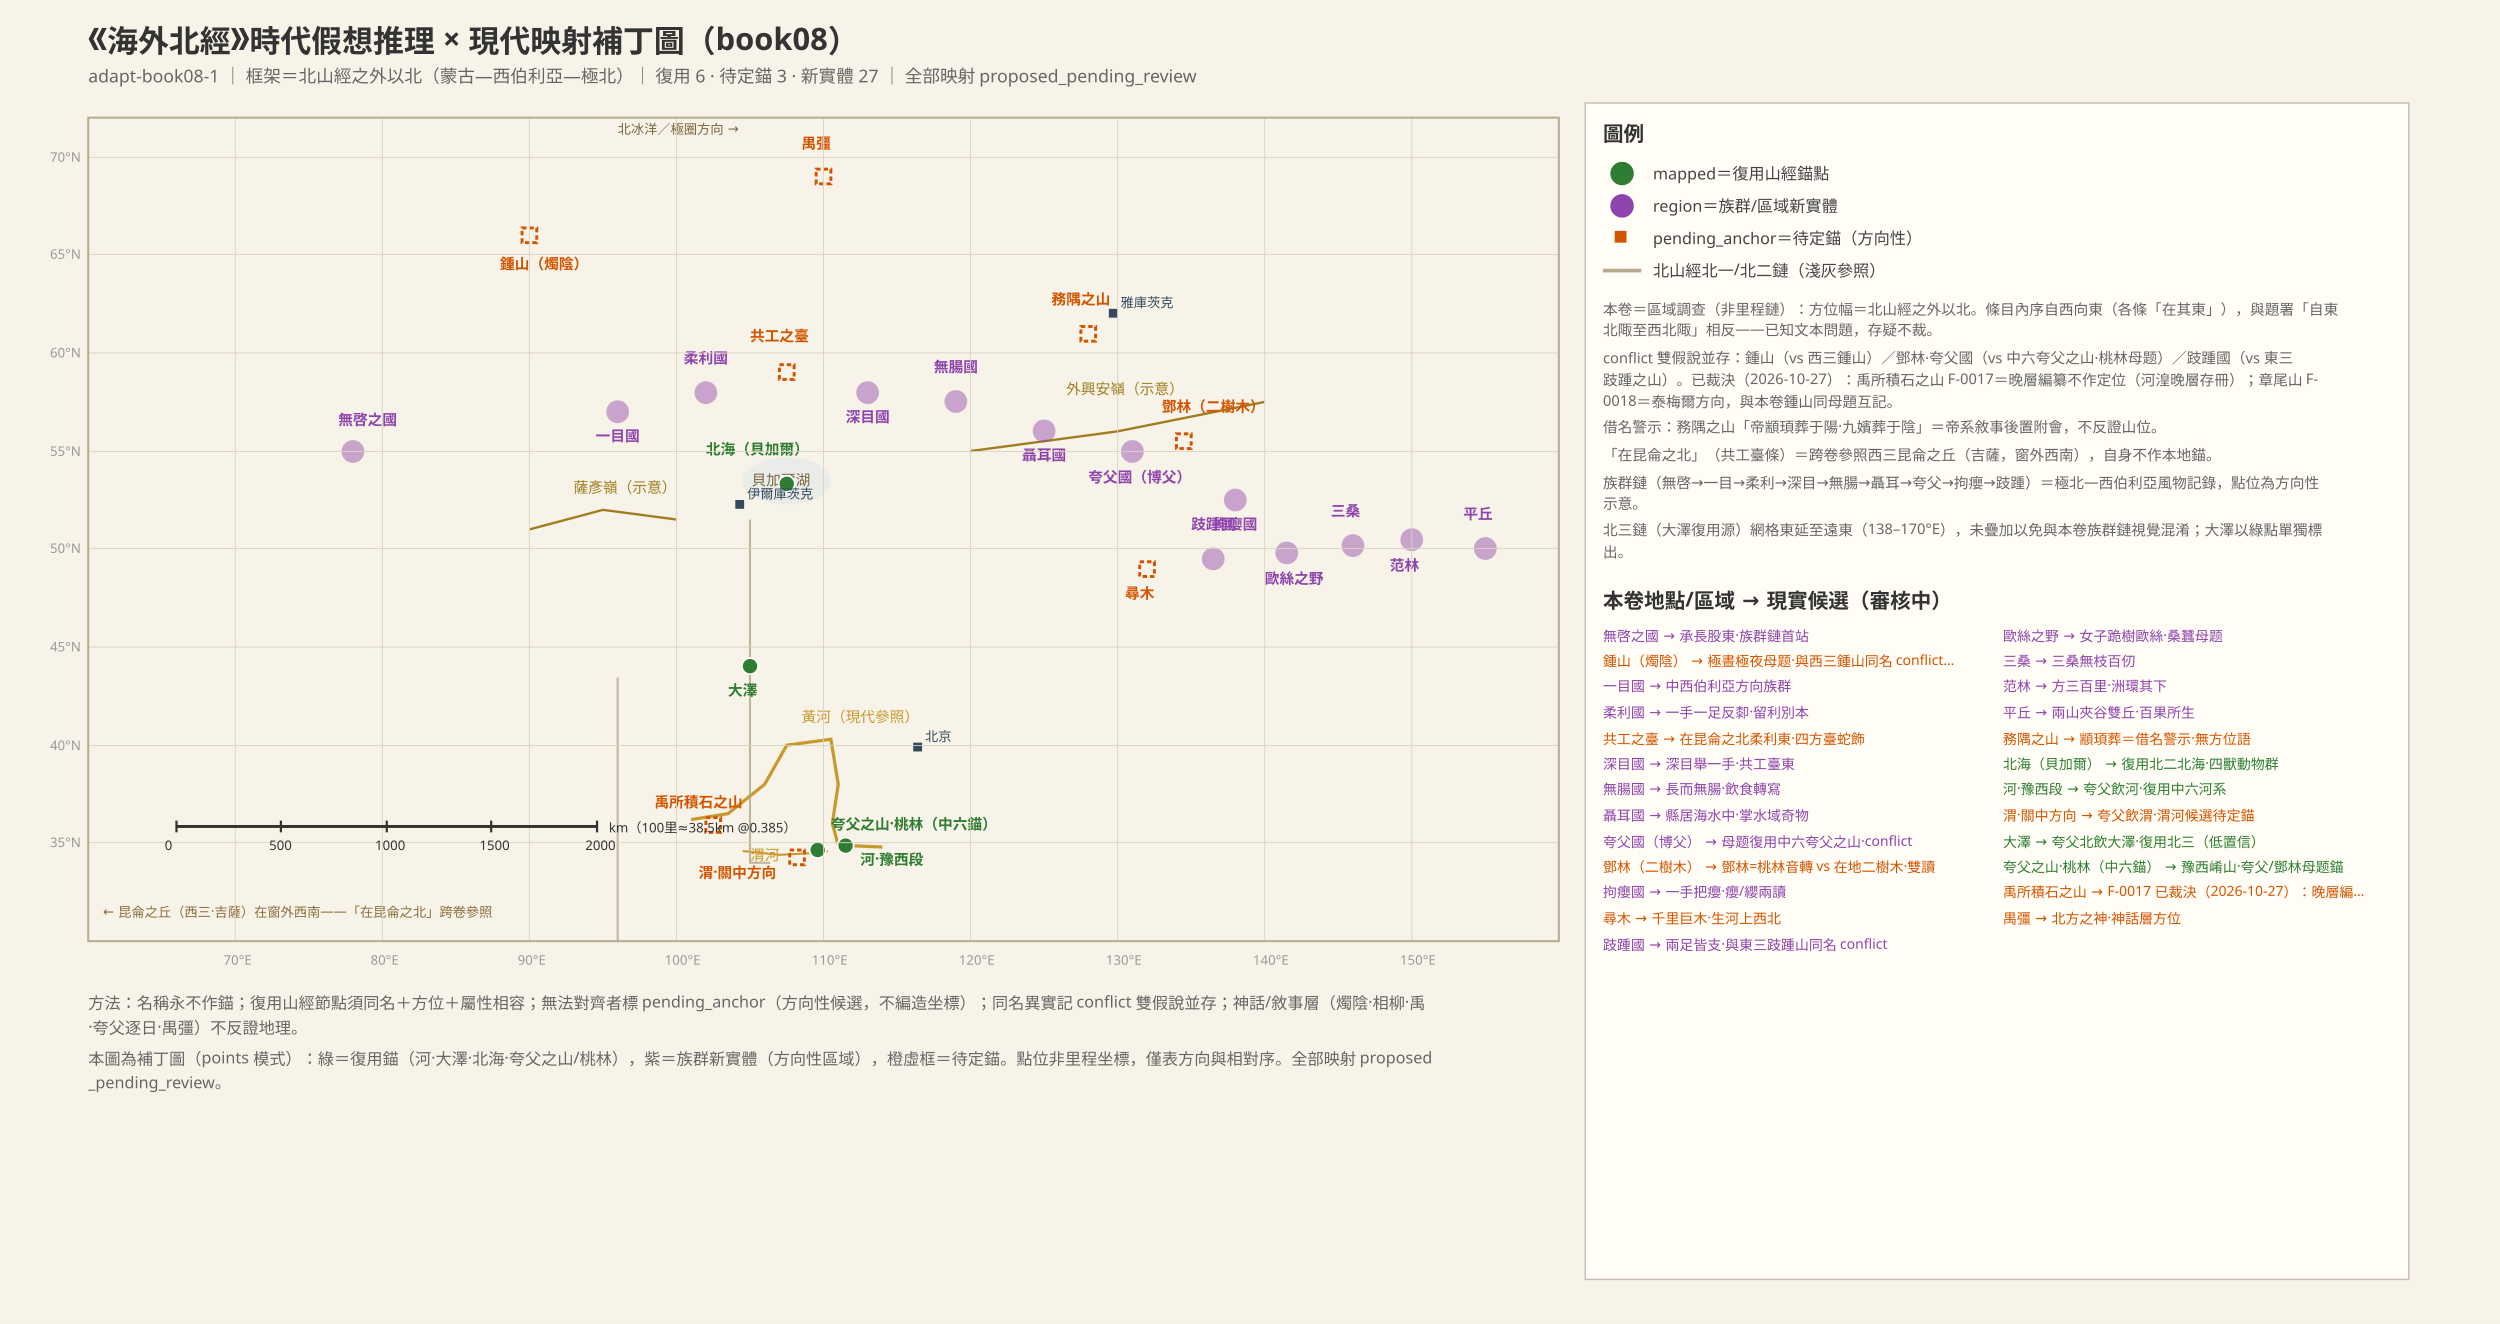
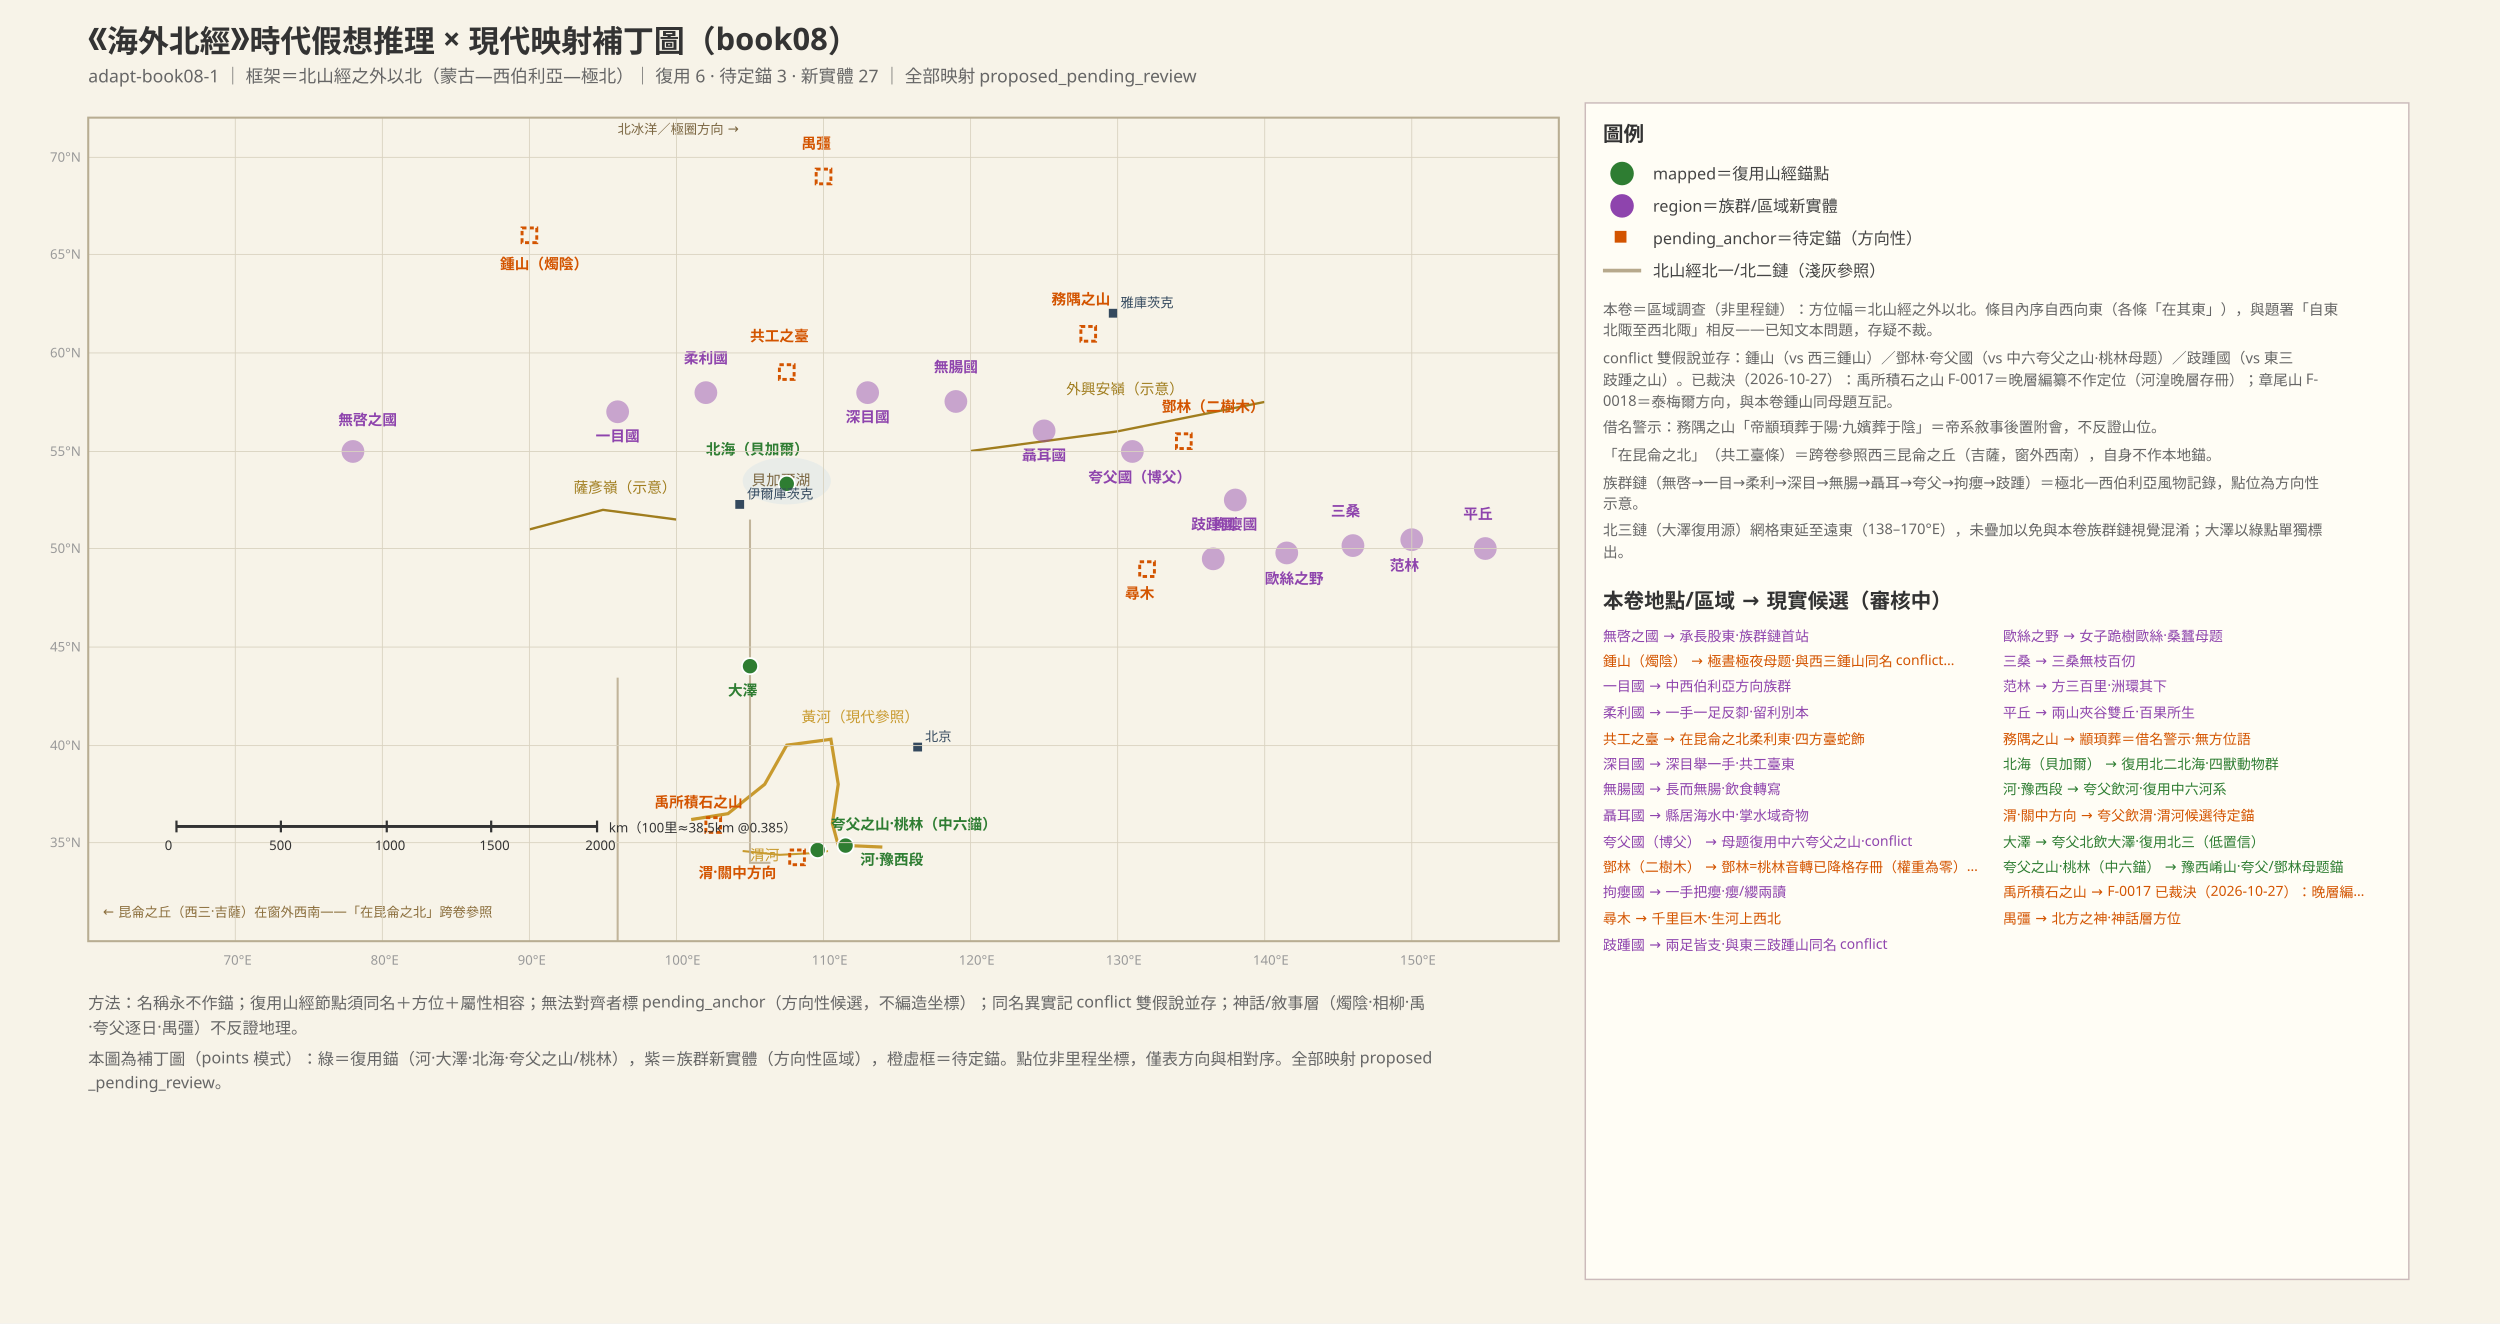
<svg xmlns="http://www.w3.org/2000/svg" width="1700" height="900" font-family="PingFang SC, Hiragino Sans GB, Microsoft YaHei, sans-serif">
  <rect width="1700" height="900" fill="#f7f3e8" />
  <clipPath id="mapclip">
    <rect x="60" y="80" width="1000" height="560" />
  </clipPath>
  <defs>
    <clipPath id="mapclip">
      <rect x="60" y="80" width="1000" height="560" />
    </clipPath>
    <pattern id="sand" width="8" height="8" patternUnits="userSpaceOnUse">
      <rect width="8" height="8" fill="#efe3c0" />
      <circle cx="2" cy="2" r="0.8" fill="#d6b96a" />
      <circle cx="6" cy="6" r="0.8" fill="#d6b96a" />
    </pattern>
  </defs>
  <text x="60" y="34" font-size="21" font-weight="bold" fill="#333">《海外北經》時代假想推理 × 現代映射補丁圖（book08）</text>
  <text x="60" y="56" font-size="12" fill="#666">adapt-book08-1 ｜ 框架＝北山經之外以北（蒙古—西伯利亞—極北）｜ 復用 6 · 待定錨 3 · 新實體 27 ｜ 全部映射 proposed_pending_review</text>
  <g clip-path="url(#mapclip)">
    <polyline points="470.0,557.3 495.0,553.3 520.0,533.3 535.0,506.7 565.0,502.7 570.0,533.3 566.0,560.0 570.0,574.7 600.0,576.0" fill="none" stroke="#c89a2e" stroke-width="2.2" />
    <text x="545" y="491" font-size="10" fill="#c89a2e">黃河（現代參照）</text>
    <polyline points="505.0,578.7 530.0,581.3 555.0,580.0 563.0,578.7" fill="none" stroke="#c89a2e" stroke-width="1.4" />
    <text x="510" y="585" font-size="10" fill="#c89a2e">渭河</text>
    <ellipse cx="535" cy="327" rx="30" ry="16" fill="#cfe0e8" opacity="0.35" />
    <text x="511" y="330" font-size="10" fill="#7a6540">貝加爾湖</text>
    <polyline points="360.0,360.0 410.0,346.7 460.0,353.3" fill="none" stroke="#a07d1e" stroke-width="1.6" />
    <text x="390" y="335" font-size="10" fill="#a07d1e">薩彥嶺（示意）</text>
    <polyline points="660.0,306.7 760.0,293.3 860.0,273.3" fill="none" stroke="#a07d1e" stroke-width="1.6" />
    <text x="725" y="268" font-size="10" fill="#a07d1e">外興安嶺（示意）</text>
    <polyline points="420.0,723.7 420.0,712.1 420.0,698.3 420.0,679.7 420.0,663.5 420.0,645.9 420.0,627.3 420.0,618.1 420.0,605.2 420.0,600.1 420.0,590.8 420.0,582.5 420.0,567.7 420.0,558.4 420.0,547.7 420.0,534.8 420.0,520.0 420.0,510.8 420.0,501.5 420.0,492.3 420.0,483.9 420.0,481.6 420.0,476.9 420.0,468.7 420.0,460.8" fill="none" stroke="#b7a98c" stroke-width="1.4" opacity="0.85" />
    <polyline points="523.9,586.7 510.0,586.7 510.0,584.3 510.0,575.1 510.0,558.8 510.0,540.4 510.0,522.8 510.0,505.2 510.0,488.9 510.0,472.8 510.0,456.5 510.0,442.7 510.0,426.5 510.0,408.0 510.0,390.4 510.0,353.3" fill="none" stroke="#b7a98c" stroke-width="1.4" opacity="0.85" />
    <text x="70" y="623" font-size="9" fill="#8a6d3b">← 昆侖之丘（西三·吉薩）在窗外西南——「在昆侖之北」跨卷參照</text>
    <text x="420" y="91" font-size="9" fill="#7a6540">北冰洋／極圈方向 →</text>
    <circle cx="240" cy="307" r="7" fill="#8e44ad" opacity="0.45" stroke="#8e44ad" stroke-width="1.5" />
    <text x="230" y="289" font-size="10" font-weight="bold" fill="#8e44ad">無啓之國</text>
    <rect x="355" y="155" width="10" height="10" fill="none" stroke="#d35400" stroke-width="2" stroke-dasharray="3 2" />
    <text x="340" y="183" font-size="10" font-weight="bold" fill="#d35400">鍾山（燭陰）</text>
    <circle cx="420" cy="280" r="7" fill="#8e44ad" opacity="0.45" stroke="#8e44ad" stroke-width="1.5" />
    <text x="405" y="300" font-size="10" font-weight="bold" fill="#8e44ad">一目國</text>
    <circle cx="480" cy="267" r="7" fill="#8e44ad" opacity="0.45" stroke="#8e44ad" stroke-width="1.5" />
    <text x="465" y="247" font-size="10" font-weight="bold" fill="#8e44ad">柔利國</text>
    <rect x="530" y="248" width="10" height="10" fill="none" stroke="#d35400" stroke-width="2" stroke-dasharray="3 2" />
    <text x="510" y="232" font-size="10" font-weight="bold" fill="#d35400">共工之臺</text>
    <circle cx="590" cy="267" r="7" fill="#8e44ad" opacity="0.45" stroke="#8e44ad" stroke-width="1.5" />
    <text x="575" y="287" font-size="10" font-weight="bold" fill="#8e44ad">深目國</text>
    <circle cx="650" cy="273" r="7" fill="#8e44ad" opacity="0.45" stroke="#8e44ad" stroke-width="1.5" />
    <text x="635" y="253" font-size="10" font-weight="bold" fill="#8e44ad">無腸國</text>
    <circle cx="710" cy="293" r="7" fill="#8e44ad" opacity="0.45" stroke="#8e44ad" stroke-width="1.5" />
    <text x="695" y="313" font-size="10" font-weight="bold" fill="#8e44ad">聶耳國</text>
    <circle cx="770" cy="307" r="7" fill="#8e44ad" opacity="0.45" stroke="#8e44ad" stroke-width="1.5" />
    <text x="740" y="328" font-size="10" font-weight="bold" fill="#8e44ad">夸父國（博父）</text>
    <rect x="800" y="295" width="10" height="10" fill="none" stroke="#d35400" stroke-width="2" stroke-dasharray="3 2" />
    <text x="790" y="280" font-size="10" font-weight="bold" fill="#d35400">鄧林（二樹木）</text>
    <circle cx="840" cy="340" r="7" fill="#8e44ad" opacity="0.45" stroke="#8e44ad" stroke-width="1.5" />
    <text x="825" y="360" font-size="10" font-weight="bold" fill="#8e44ad">拘癭國</text>
    <rect x="775" y="382" width="10" height="10" fill="none" stroke="#d35400" stroke-width="2" stroke-dasharray="3 2" />
    <text x="765" y="407" font-size="10" font-weight="bold" fill="#d35400">尋木</text>
    <circle cx="825" cy="380" r="7" fill="#8e44ad" opacity="0.45" stroke="#8e44ad" stroke-width="1.5" />
    <text x="810" y="360" font-size="10" font-weight="bold" fill="#8e44ad">跂踵國</text>
    <circle cx="875" cy="376" r="7" fill="#8e44ad" opacity="0.45" stroke="#8e44ad" stroke-width="1.5" />
    <text x="860" y="397" font-size="10" font-weight="bold" fill="#8e44ad">歐絲之野</text>
    <circle cx="920" cy="371" r="7" fill="#8e44ad" opacity="0.45" stroke="#8e44ad" stroke-width="1.5" />
    <text x="905" y="351" font-size="10" font-weight="bold" fill="#8e44ad">三桑</text>
    <circle cx="960" cy="367" r="7" fill="#8e44ad" opacity="0.45" stroke="#8e44ad" stroke-width="1.5" />
    <text x="945" y="388" font-size="10" font-weight="bold" fill="#8e44ad">范林</text>
    <circle cx="1010" cy="373" r="7" fill="#8e44ad" opacity="0.45" stroke="#8e44ad" stroke-width="1.5" />
    <text x="995" y="353" font-size="10" font-weight="bold" fill="#8e44ad">平丘</text>
    <rect x="735" y="222" width="10" height="10" fill="none" stroke="#d35400" stroke-width="2" stroke-dasharray="3 2" />
    <text x="715" y="207" font-size="10" font-weight="bold" fill="#d35400">務隅之山</text>
    <circle cx="535" cy="329" r="5.5" fill="#2e7d32" stroke="#fff" stroke-width="1.2" />
    <text x="480" y="309" font-size="10" font-weight="bold" fill="#2e7d32">北海（貝加爾）</text>
    <circle cx="575" cy="575" r="5.5" fill="#2e7d32" stroke="#fff" stroke-width="1.2" />
    <text x="585" y="588" font-size="10" font-weight="bold" fill="#2e7d32">河·豫西段</text>
    <rect x="537" y="578" width="10" height="10" fill="none" stroke="#d35400" stroke-width="2" stroke-dasharray="3 2" />
    <text x="475" y="597" font-size="10" font-weight="bold" fill="#d35400">渭·關中方向</text>
    <circle cx="510" cy="453" r="5.5" fill="#2e7d32" stroke="#fff" stroke-width="1.2" />
    <text x="495" y="473" font-size="10" font-weight="bold" fill="#2e7d32">大澤</text>
    <circle cx="556" cy="578" r="5.5" fill="#2e7d32" stroke="#fff" stroke-width="1.2" />
    <text x="565" y="564" font-size="10" font-weight="bold" fill="#2e7d32">夸父之山·桃林（中六錨）</text>
    <rect x="480" y="556" width="10" height="10" fill="none" stroke="#d35400" stroke-width="2" stroke-dasharray="3 2" />
    <text x="445" y="549" font-size="10" font-weight="bold" fill="#d35400">禹所積石之山</text>
    <rect x="555" y="115" width="10" height="10" fill="none" stroke="#d35400" stroke-width="2" stroke-dasharray="3 2" />
    <text x="545" y="101" font-size="10" font-weight="bold" fill="#d35400">禺彊</text>
    <rect x="621" y="505" width="6" height="6" fill="#34495e" />
    <text x="629" y="504" font-size="9" fill="#34495e">北京</text>
    <rect x="500" y="340" width="6" height="6" fill="#34495e" />
    <text x="508" y="339" font-size="9" fill="#34495e">伊爾庫茨克</text>
    <rect x="754" y="210" width="6" height="6" fill="#34495e" />
    <text x="762" y="209" font-size="9" fill="#34495e">雅庫茨克</text>
  </g>
  <line x1="160" y1="640" x2="160" y2="80" stroke="#d9d2c0" stroke-width="0.6" />
  <text x="152" y="656" font-size="9" fill="#999">70°E</text>
  <line x1="260" y1="640" x2="260" y2="80" stroke="#d9d2c0" stroke-width="0.6" />
  <text x="252" y="656" font-size="9" fill="#999">80°E</text>
  <line x1="360" y1="640" x2="360" y2="80" stroke="#d9d2c0" stroke-width="0.6" />
  <text x="352" y="656" font-size="9" fill="#999">90°E</text>
  <line x1="460" y1="640" x2="460" y2="80" stroke="#d9d2c0" stroke-width="0.6" />
  <text x="452" y="656" font-size="9" fill="#999">100°E</text>
  <line x1="560" y1="640" x2="560" y2="80" stroke="#d9d2c0" stroke-width="0.6" />
  <text x="552" y="656" font-size="9" fill="#999">110°E</text>
  <line x1="660" y1="640" x2="660" y2="80" stroke="#d9d2c0" stroke-width="0.6" />
  <text x="652" y="656" font-size="9" fill="#999">120°E</text>
  <line x1="760" y1="640" x2="760" y2="80" stroke="#d9d2c0" stroke-width="0.6" />
  <text x="752" y="656" font-size="9" fill="#999">130°E</text>
  <line x1="860" y1="640" x2="860" y2="80" stroke="#d9d2c0" stroke-width="0.6" />
  <text x="852" y="656" font-size="9" fill="#999">140°E</text>
  <line x1="960" y1="640" x2="960" y2="80" stroke="#d9d2c0" stroke-width="0.6" />
  <text x="952" y="656" font-size="9" fill="#999">150°E</text>
  <line x1="60" y1="573" x2="1060" y2="573" stroke="#d9d2c0" stroke-width="0.6" />
  <text x="34" y="576" font-size="9" fill="#999">35°N</text>
  <line x1="60" y1="507" x2="1060" y2="507" stroke="#d9d2c0" stroke-width="0.6" />
  <text x="34" y="510" font-size="9" fill="#999">40°N</text>
  <line x1="60" y1="440" x2="1060" y2="440" stroke="#d9d2c0" stroke-width="0.6" />
  <text x="34" y="443" font-size="9" fill="#999">45°N</text>
  <line x1="60" y1="373" x2="1060" y2="373" stroke="#d9d2c0" stroke-width="0.6" />
  <text x="34" y="376" font-size="9" fill="#999">50°N</text>
  <line x1="60" y1="307" x2="1060" y2="307" stroke="#d9d2c0" stroke-width="0.6" />
  <text x="34" y="310" font-size="9" fill="#999">55°N</text>
  <line x1="60" y1="240" x2="1060" y2="240" stroke="#d9d2c0" stroke-width="0.6" />
  <text x="34" y="243" font-size="9" fill="#999">60°N</text>
  <line x1="60" y1="173" x2="1060" y2="173" stroke="#d9d2c0" stroke-width="0.6" />
  <text x="34" y="176" font-size="9" fill="#999">65°N</text>
  <line x1="60" y1="107" x2="1060" y2="107" stroke="#d9d2c0" stroke-width="0.6" />
  <text x="34" y="110" font-size="9" fill="#999">70°N</text>
  <rect x="60" y="80" width="1000" height="560" fill="none" stroke="#b8ad92" stroke-width="1.4" />
  <line x1="120" y1="562" x2="406" y2="562" stroke="#333" stroke-width="2" />
  <line x1="120" y1="558" x2="120" y2="566" stroke="#333" stroke-width="1.5" />
  <text x="112" y="578" font-size="9" fill="#333">0</text>
  <line x1="191" y1="558" x2="191" y2="566" stroke="#333" stroke-width="1.5" />
  <text x="183" y="578" font-size="9" fill="#333">500</text>
  <line x1="263" y1="558" x2="263" y2="566" stroke="#333" stroke-width="1.5" />
  <text x="255" y="578" font-size="9" fill="#333">1000</text>
  <line x1="334" y1="558" x2="334" y2="566" stroke="#333" stroke-width="1.5" />
  <text x="326" y="578" font-size="9" fill="#333">1500</text>
  <line x1="406" y1="558" x2="406" y2="566" stroke="#333" stroke-width="1.5" />
  <text x="398" y="578" font-size="9" fill="#333">2000</text>
  <text x="414" y="566" font-size="9" fill="#333">km（100里≈38.5km @0.385）</text>
  <rect x="1078" y="70" width="560" height="800" fill="#fffdf5" stroke="#cbb" />
  <text x="1090" y="96" font-size="14" font-weight="bold" fill="#333">圖例</text>
  <circle cx="1103" cy="118" r="8" fill="#2e7d32" />
  <text x="1124" y="122" font-size="11" fill="#444">mapped＝復用山經錨點</text>
  <circle cx="1103" cy="140" r="8" fill="#8e44ad" />
  <text x="1124" y="144" font-size="11" fill="#444">region＝族群/區域新實體</text>
  <rect x="1098" y="157" width="8" height="8" fill="#d35400" />
  <text x="1124" y="166" font-size="11" fill="#444">pending_anchor＝待定錨（方向性）</text>
  <line x1="1090" y1="184" x2="1116" y2="184" stroke="#b7a98c" stroke-width="2.5" />
  <text x="1124" y="188" font-size="11" fill="#444">北山經北一/北二鏈（淺灰參照）</text>
  <text x="1090" y="214" font-size="10" fill="#666">本卷＝區域調查（非里程鏈）：方位幅＝北山經之外以北。條目內序自西向東（各條「在其東」），與題署「自東</text>
  <text x="1090" y="228" font-size="10" fill="#666">北陬至西北陬」相反——已知文本問題，存疑不裁。</text>
  <text x="1090" y="247" font-size="10" fill="#666">conflict 雙假說並存：鍾山（vs 西三鍾山）／鄧林·夸父國（vs 中六夸父之山·桃林母题）／跂踵國（vs 東三</text>
  <text x="1090" y="262" font-size="10" fill="#666">跂踵之山）。已裁決（2026-10-27）：禹所積石之山 F-0017＝晚層編纂不作定位（河湟晚層存冊）；章尾山 F-</text>
  <text x="1090" y="276" font-size="10" fill="#666">0018＝泰梅爾方向，與本卷鍾山同母題互記。</text>
  <text x="1090" y="294" font-size="10" fill="#666">借名警示：務隅之山「帝顓頊葬于陽·九嬪葬于陰」＝帝系敘事後置附會，不反證山位。</text>
  <text x="1090" y="313" font-size="10" fill="#666">「在昆侖之北」（共工臺條）＝跨卷參照西三昆侖之丘（吉薩，窗外西南），自身不作本地錨。</text>
  <text x="1090" y="332" font-size="10" fill="#666">族群鏈（無啓→一目→柔利→深目→無腸→聶耳→夸父→拘癭→跂踵）＝極北—西伯利亞風物記錄，點位為方向性</text>
  <text x="1090" y="346" font-size="10" fill="#666">示意。</text>
  <text x="1090" y="364" font-size="10" fill="#666">北三鏈（大澤復用源）網格東延至遠東（138–170°E），未疊加以免與本卷族群鏈視覺混淆；大澤以綠點單獨標</text>
  <text x="1090" y="379" font-size="10" fill="#666">出。</text>
  <text x="1090" y="413.5" font-size="14" font-weight="bold" fill="#333">本卷地點/區域 → 現實候選（審核中）</text>
  <text x="1090" y="436" font-size="9.5" fill="#8e44ad">無啓之國 → 承長股東·族群鏈首站</text>
  <text x="1090" y="453" font-size="9.5" fill="#d35400">鍾山（燭陰） → 極晝極夜母题·與西三鍾山同名 conflict…</text>
  <text x="1090" y="470" font-size="9.5" fill="#8e44ad">一目國 → 中西伯利亞方向族群</text>
  <text x="1090" y="488" font-size="9.5" fill="#8e44ad">柔利國 → 一手一足反厀·留利別本</text>
  <text x="1090" y="506" font-size="9.5" fill="#d35400">共工之臺 → 在昆侖之北柔利東·四方臺蛇飾</text>
  <text x="1090" y="523" font-size="9.5" fill="#8e44ad">深目國 → 深目舉一手·共工臺東</text>
  <text x="1090" y="540" font-size="9.5" fill="#8e44ad">無腸國 → 長而無腸·飲食轉寫</text>
  <text x="1090" y="558" font-size="9.5" fill="#8e44ad">聶耳國 → 縣居海水中·掌水域奇物</text>
  <text x="1090" y="576" font-size="9.5" fill="#8e44ad">夸父國（博父） → 母题復用中六夸父之山·conflict</text>
-   <text x="1090" y="593" font-size="9.5" fill="#d35400">鄧林（二樹木） → 鄧林=桃林音轉 vs 在地二樹木·雙讀</text>
+   <text x="1090" y="593" font-size="9.5" fill="#d35400">鄧林（二樹木） → 鄧林=桃林音轉已降格存冊（權重為零）…</text>
  <text x="1090" y="610" font-size="9.5" fill="#8e44ad">拘癭國 → 一手把癭·癭/纓兩讀</text>
  <text x="1090" y="628" font-size="9.5" fill="#d35400">尋木 → 千里巨木·生河上西北</text>
  <text x="1090" y="646" font-size="9.5" fill="#8e44ad">跂踵國 → 兩足皆支·與東三跂踵山同名 conflict</text>
  <text x="1362" y="436" font-size="9.5" fill="#8e44ad">歐絲之野 → 女子跪樹歐絲·桑蠶母题</text>
  <text x="1362" y="453" font-size="9.5" fill="#8e44ad">三桑 → 三桑無枝百仞</text>
  <text x="1362" y="470" font-size="9.5" fill="#8e44ad">范林 → 方三百里·洲環其下</text>
  <text x="1362" y="488" font-size="9.5" fill="#8e44ad">平丘 → 兩山夾谷雙丘·百果所生</text>
  <text x="1362" y="506" font-size="9.5" fill="#d35400">務隅之山 → 顓頊葬＝借名警示·無方位語</text>
  <text x="1362" y="523" font-size="9.5" fill="#2e7d32">北海（貝加爾） → 復用北二北海·四獸動物群</text>
  <text x="1362" y="540" font-size="9.5" fill="#2e7d32">河·豫西段 → 夸父飲河·復用中六河系</text>
  <text x="1362" y="558" font-size="9.5" fill="#d35400">渭·關中方向 → 夸父飲渭·渭河候選待定錨</text>
  <text x="1362" y="576" font-size="9.5" fill="#2e7d32">大澤 → 夸父北飲大澤·復用北三（低置信）</text>
  <text x="1362" y="593" font-size="9.5" fill="#2e7d32">夸父之山·桃林（中六錨） → 豫西崤山·夸父/鄧林母题錨</text>
  <text x="1362" y="610" font-size="9.5" fill="#d35400">禹所積石之山 → F-0017 已裁決（2026-10-27）：晚層編…</text>
  <text x="1362" y="628" font-size="9.5" fill="#d35400">禺彊 → 北方之神·神話層方位</text>
  <text x="60" y="686" font-size="11" fill="#666">方法：名稱永不作錨；復用山經節點須同名＋方位＋屬性相容；無法對齊者標 pending_anchor（方向性候選，不編造坐標）；同名異實記 conflict 雙假說並存；神話/敘事層（燭陰·相柳·禹</text>
  <text x="60" y="702" font-size="11" fill="#666">·夸父逐日·禺彊）不反證地理。</text>
  <text x="60" y="724" font-size="11" fill="#666">本圖為補丁圖（points 模式）：綠＝復用錨（河·大澤·北海·夸父之山/桃林），紫＝族群新實體（方向性區域），橙虛框＝待定錨。點位非里程坐標，僅表方向與相對序。全部映射 proposed</text>
  <text x="60" y="740" font-size="11" fill="#666">_pending_review。</text>
</svg>
